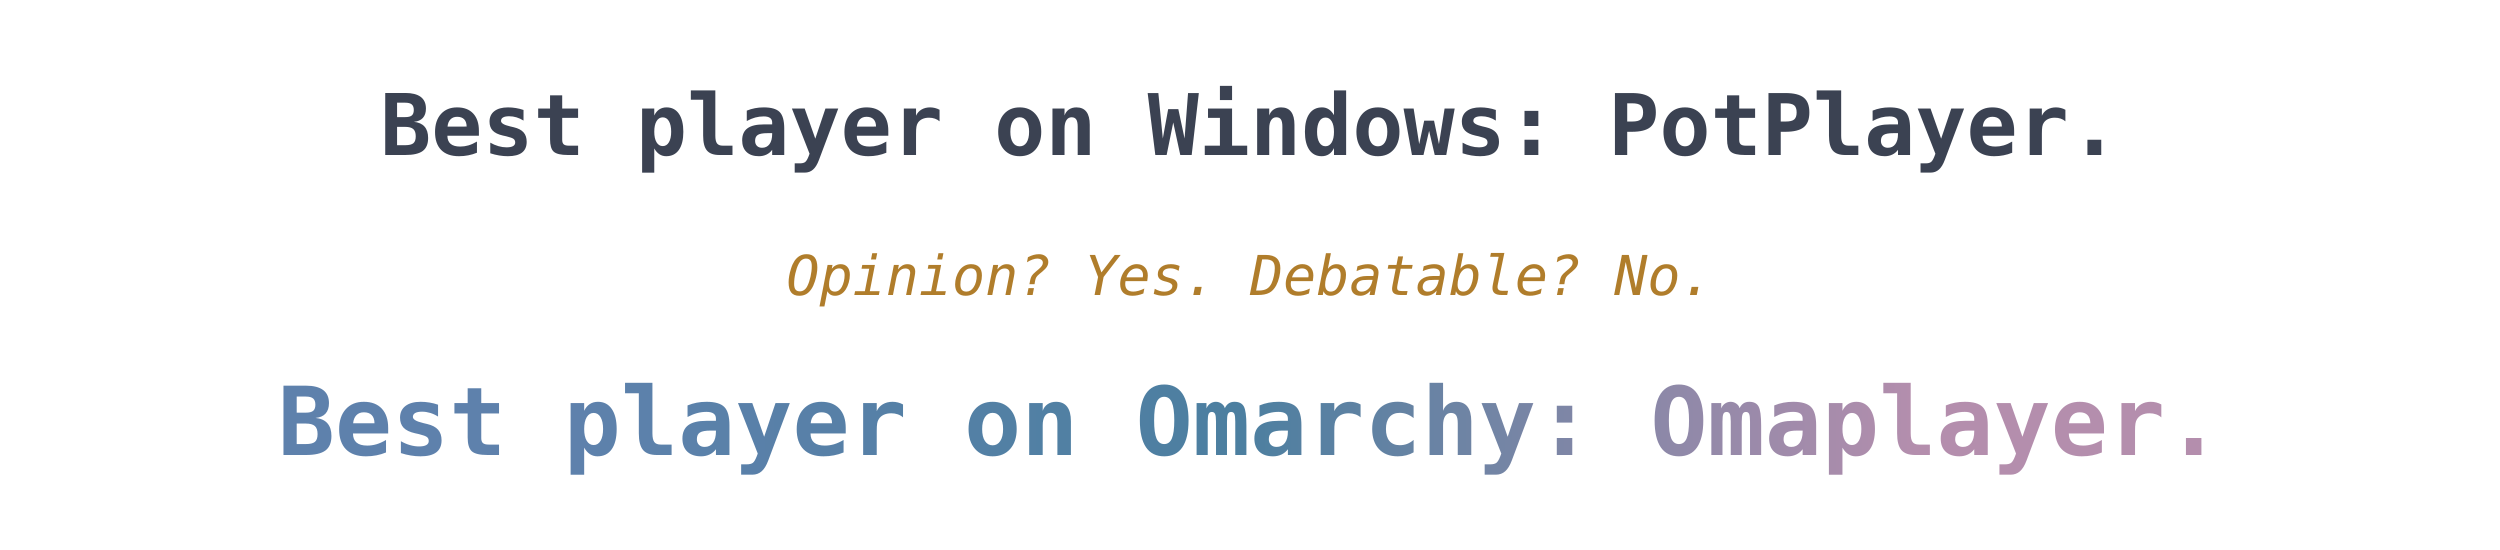
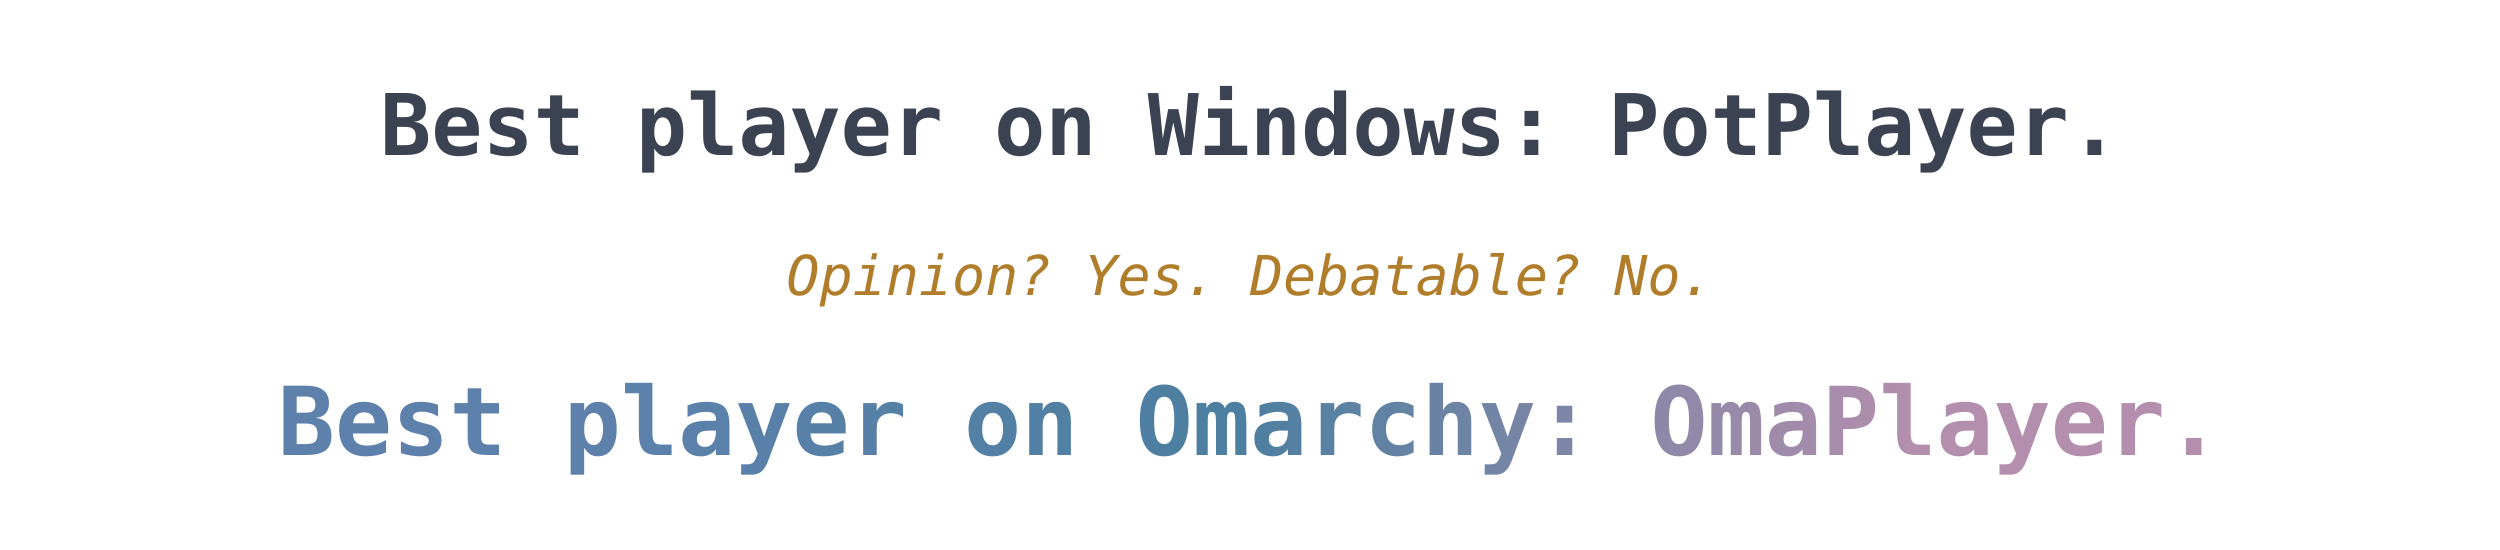
- <svg xmlns="http://www.w3.org/2000/svg" width="1000" height="220" viewBox="0 0 1000 220" role="img" aria-label="Best player on Windows: PotPlayer. Opinion? Yes. Debatable? No. Best player on Omarchy: Omaplayer.">
+ <svg xmlns="http://www.w3.org/2000/svg" width="1000" height="220" viewBox="0 0 1000 220" role="img" aria-label="Best player on Windows: PotPlayer. Opinion? Yes. Debatable? No. Best player on Omarchy: OmaPlayer.">
  <defs>
    <linearGradient id="ink" x1="0" y1="0" x2="1" y2="0">
      <stop offset="0.15" stop-color="#5E81AC" />
      <stop offset="0.5" stop-color="#4C7FA0" />
      <stop offset="0.85" stop-color="#B48EAD" />
    </linearGradient>
  </defs>
  <style>
    text { font-family: "JetBrains Mono", "JetBrainsMono Nerd Font", "Fira Code", "DejaVu Sans Mono", Menlo, Consolas, monospace; text-anchor: middle; }
  </style>
  <text x="500" y="62" font-size="34" font-weight="600" fill="#3B4252">Best player on Windows: PotPlayer.</text>
  <text x="500" y="118" font-size="22" font-style="italic" fill="#B07D2B">Opinion? Yes. Debatable? No.</text>
-   <text x="500" y="182" font-size="38" font-weight="800" fill="url(#ink)">Best player on Omarchy: Omaplayer.</text>
+   <text x="500" y="182" font-size="38" font-weight="800" fill="url(#ink)">Best player on Omarchy: OmaPlayer.</text>
</svg>
